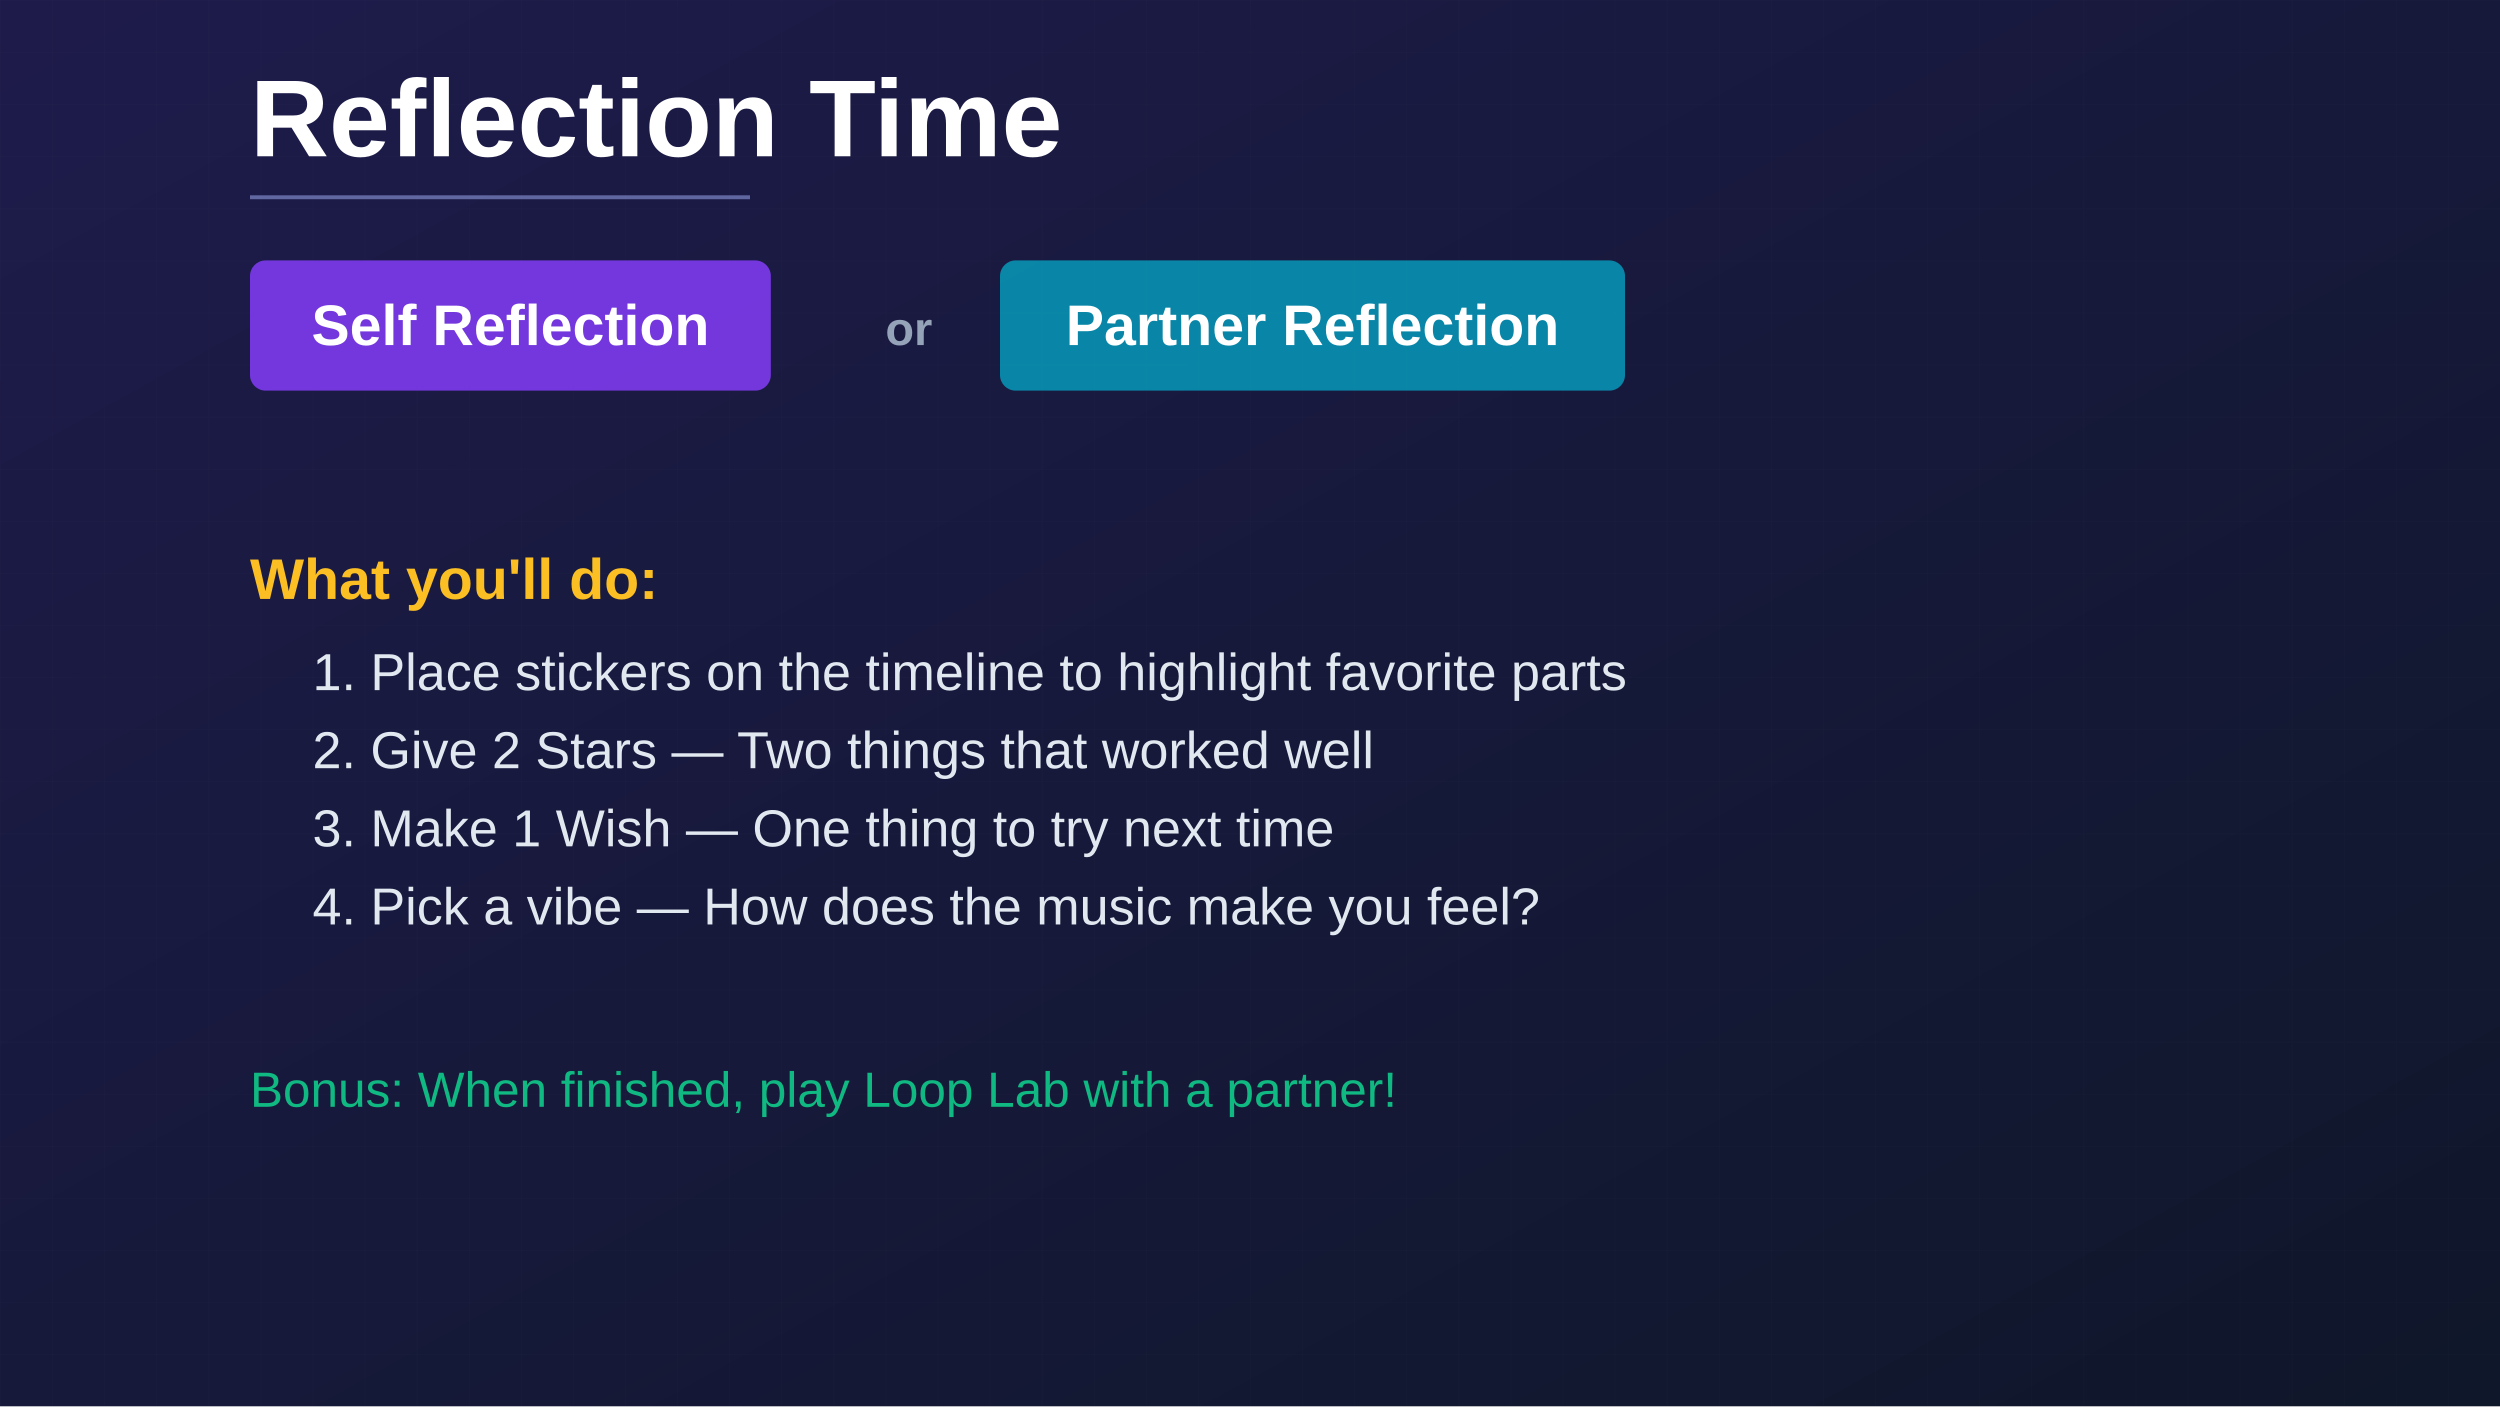
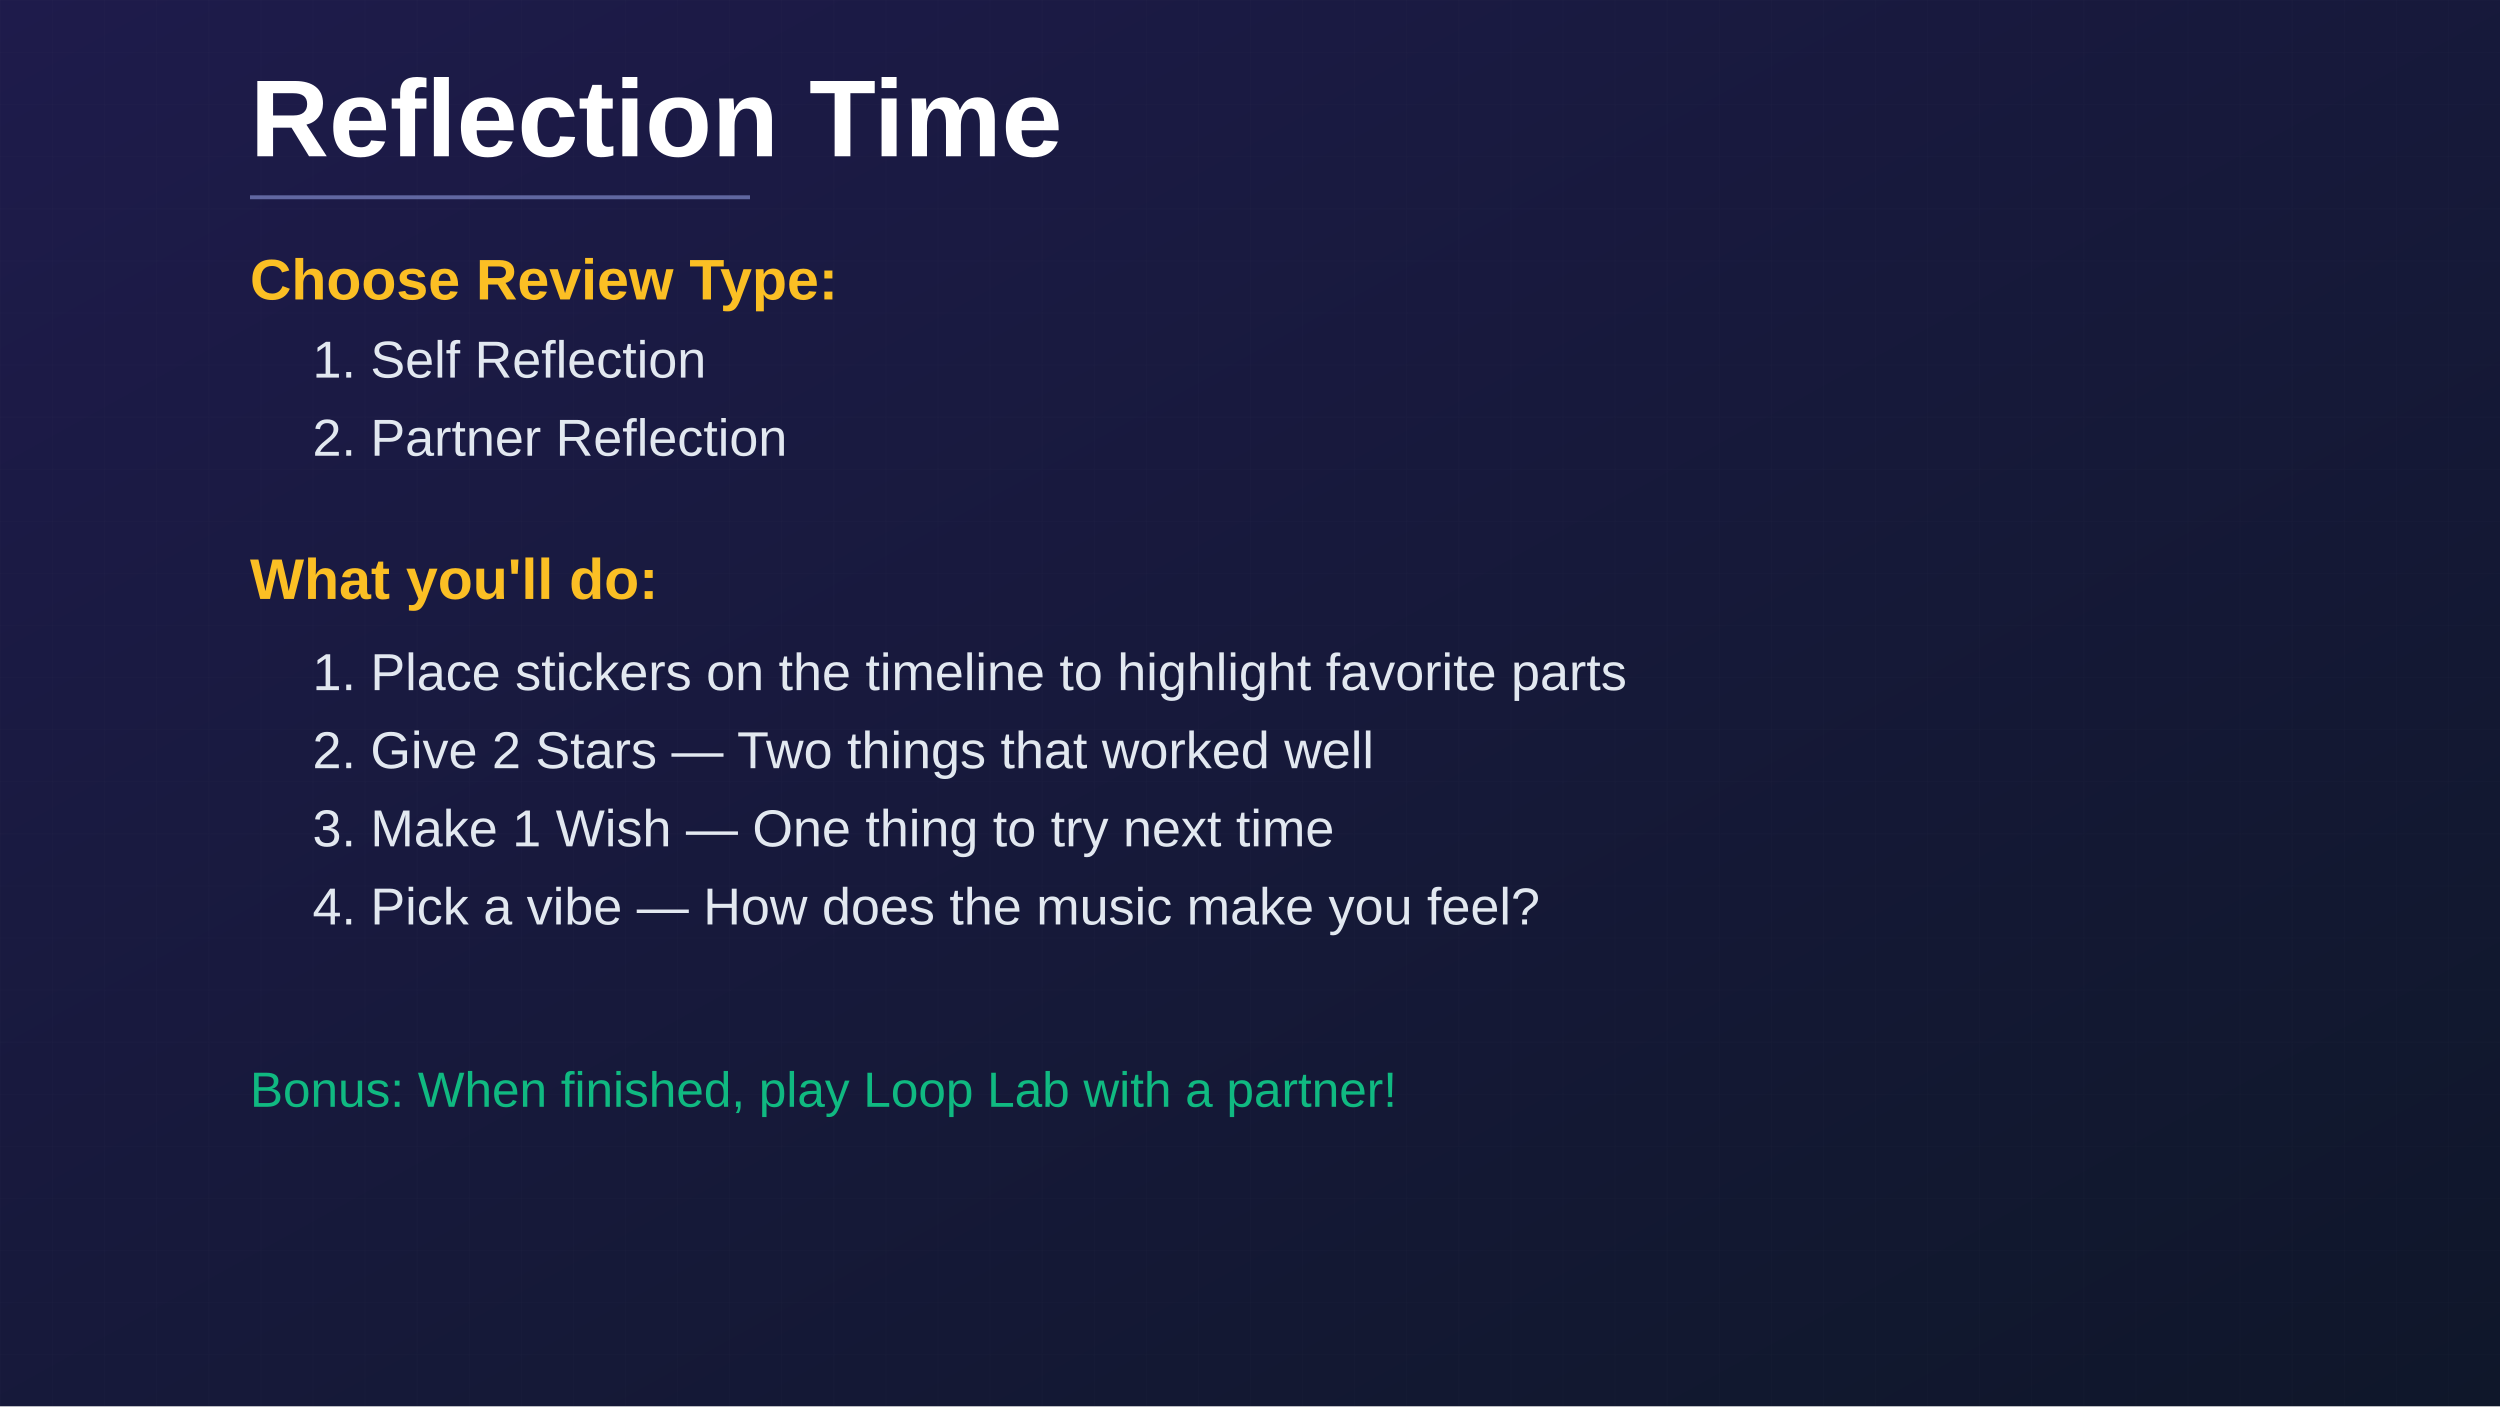
<svg xmlns="http://www.w3.org/2000/svg" width="1920" height="1080">
  <defs>
    <linearGradient id="bg" x1="0%" y1="0%" x2="100%" y2="100%">
      <stop offset="0%" style="stop-color:#1e1b4b" />
      <stop offset="100%" style="stop-color:#0f172a" />
    </linearGradient>
    <pattern id="grid" width="40" height="40" patternUnits="userSpaceOnUse">
      <path d="M 40 0 L 0 0 0 40" fill="none" stroke="white" stroke-width="0.5" opacity="0.03" />
    </pattern>
  </defs>
  <rect width="1920" height="1080" fill="url(#bg)" />
  <rect width="1920" height="1080" fill="url(#grid)" />
  <text x="192" y="120" font-family="Arial, Helvetica, sans-serif" font-size="84" fill="white" font-weight="bold">Reflection Time</text>
  <rect x="192" y="150" width="384" height="3" fill="#a5b4fc" opacity="0.5" />
-   <rect x="192" y="200" width="400" height="100" rx="12" fill="#7c3aed" opacity="0.9" />
-   <text x="392" y="265" font-family="Arial, Helvetica, sans-serif" font-size="44" fill="white" font-weight="bold" text-anchor="middle">Self Reflection</text>
-   <text x="680" y="265" font-family="Arial, Helvetica, sans-serif" font-size="36" fill="#94a3b8" font-weight="bold">or</text>
-   <rect x="768" y="200" width="480" height="100" rx="12" fill="#0891b2" opacity="0.9" />
-   <text x="1008" y="265" font-family="Arial, Helvetica, sans-serif" font-size="44" fill="white" font-weight="bold" text-anchor="middle">Partner Reflection</text>
+   <text x="192" y="230" font-family="Arial, Helvetica, sans-serif" font-size="44" fill="#fbbf24" font-weight="bold">Choose Review Type:</text>
+   <text x="240" y="290" font-family="Arial, Helvetica, sans-serif" font-size="40" fill="#e2e8f0">1. Self Reflection</text>
+   <text x="240" y="350" font-family="Arial, Helvetica, sans-serif" font-size="40" fill="#e2e8f0">2. Partner Reflection</text>
  <text x="192" y="460" font-family="Arial, Helvetica, sans-serif" font-size="44" fill="#fbbf24" font-weight="bold">What you'll do:</text>
  <text x="240" y="530" font-family="Arial, Helvetica, sans-serif" font-size="40" fill="#e2e8f0">1. Place stickers on the timeline to highlight favorite parts</text>
  <text x="240" y="590" font-family="Arial, Helvetica, sans-serif" font-size="40" fill="#e2e8f0">2. Give 2 Stars — Two things that worked well</text>
  <text x="240" y="650" font-family="Arial, Helvetica, sans-serif" font-size="40" fill="#e2e8f0">3. Make 1 Wish — One thing to try next time</text>
  <text x="240" y="710" font-family="Arial, Helvetica, sans-serif" font-size="40" fill="#e2e8f0">4. Pick a vibe — How does the music make you feel?</text>
  <text x="192" y="850" font-family="Arial, Helvetica, sans-serif" font-size="38" fill="#10b981">Bonus: When finished, play Loop Lab with a partner!</text>
</svg>
